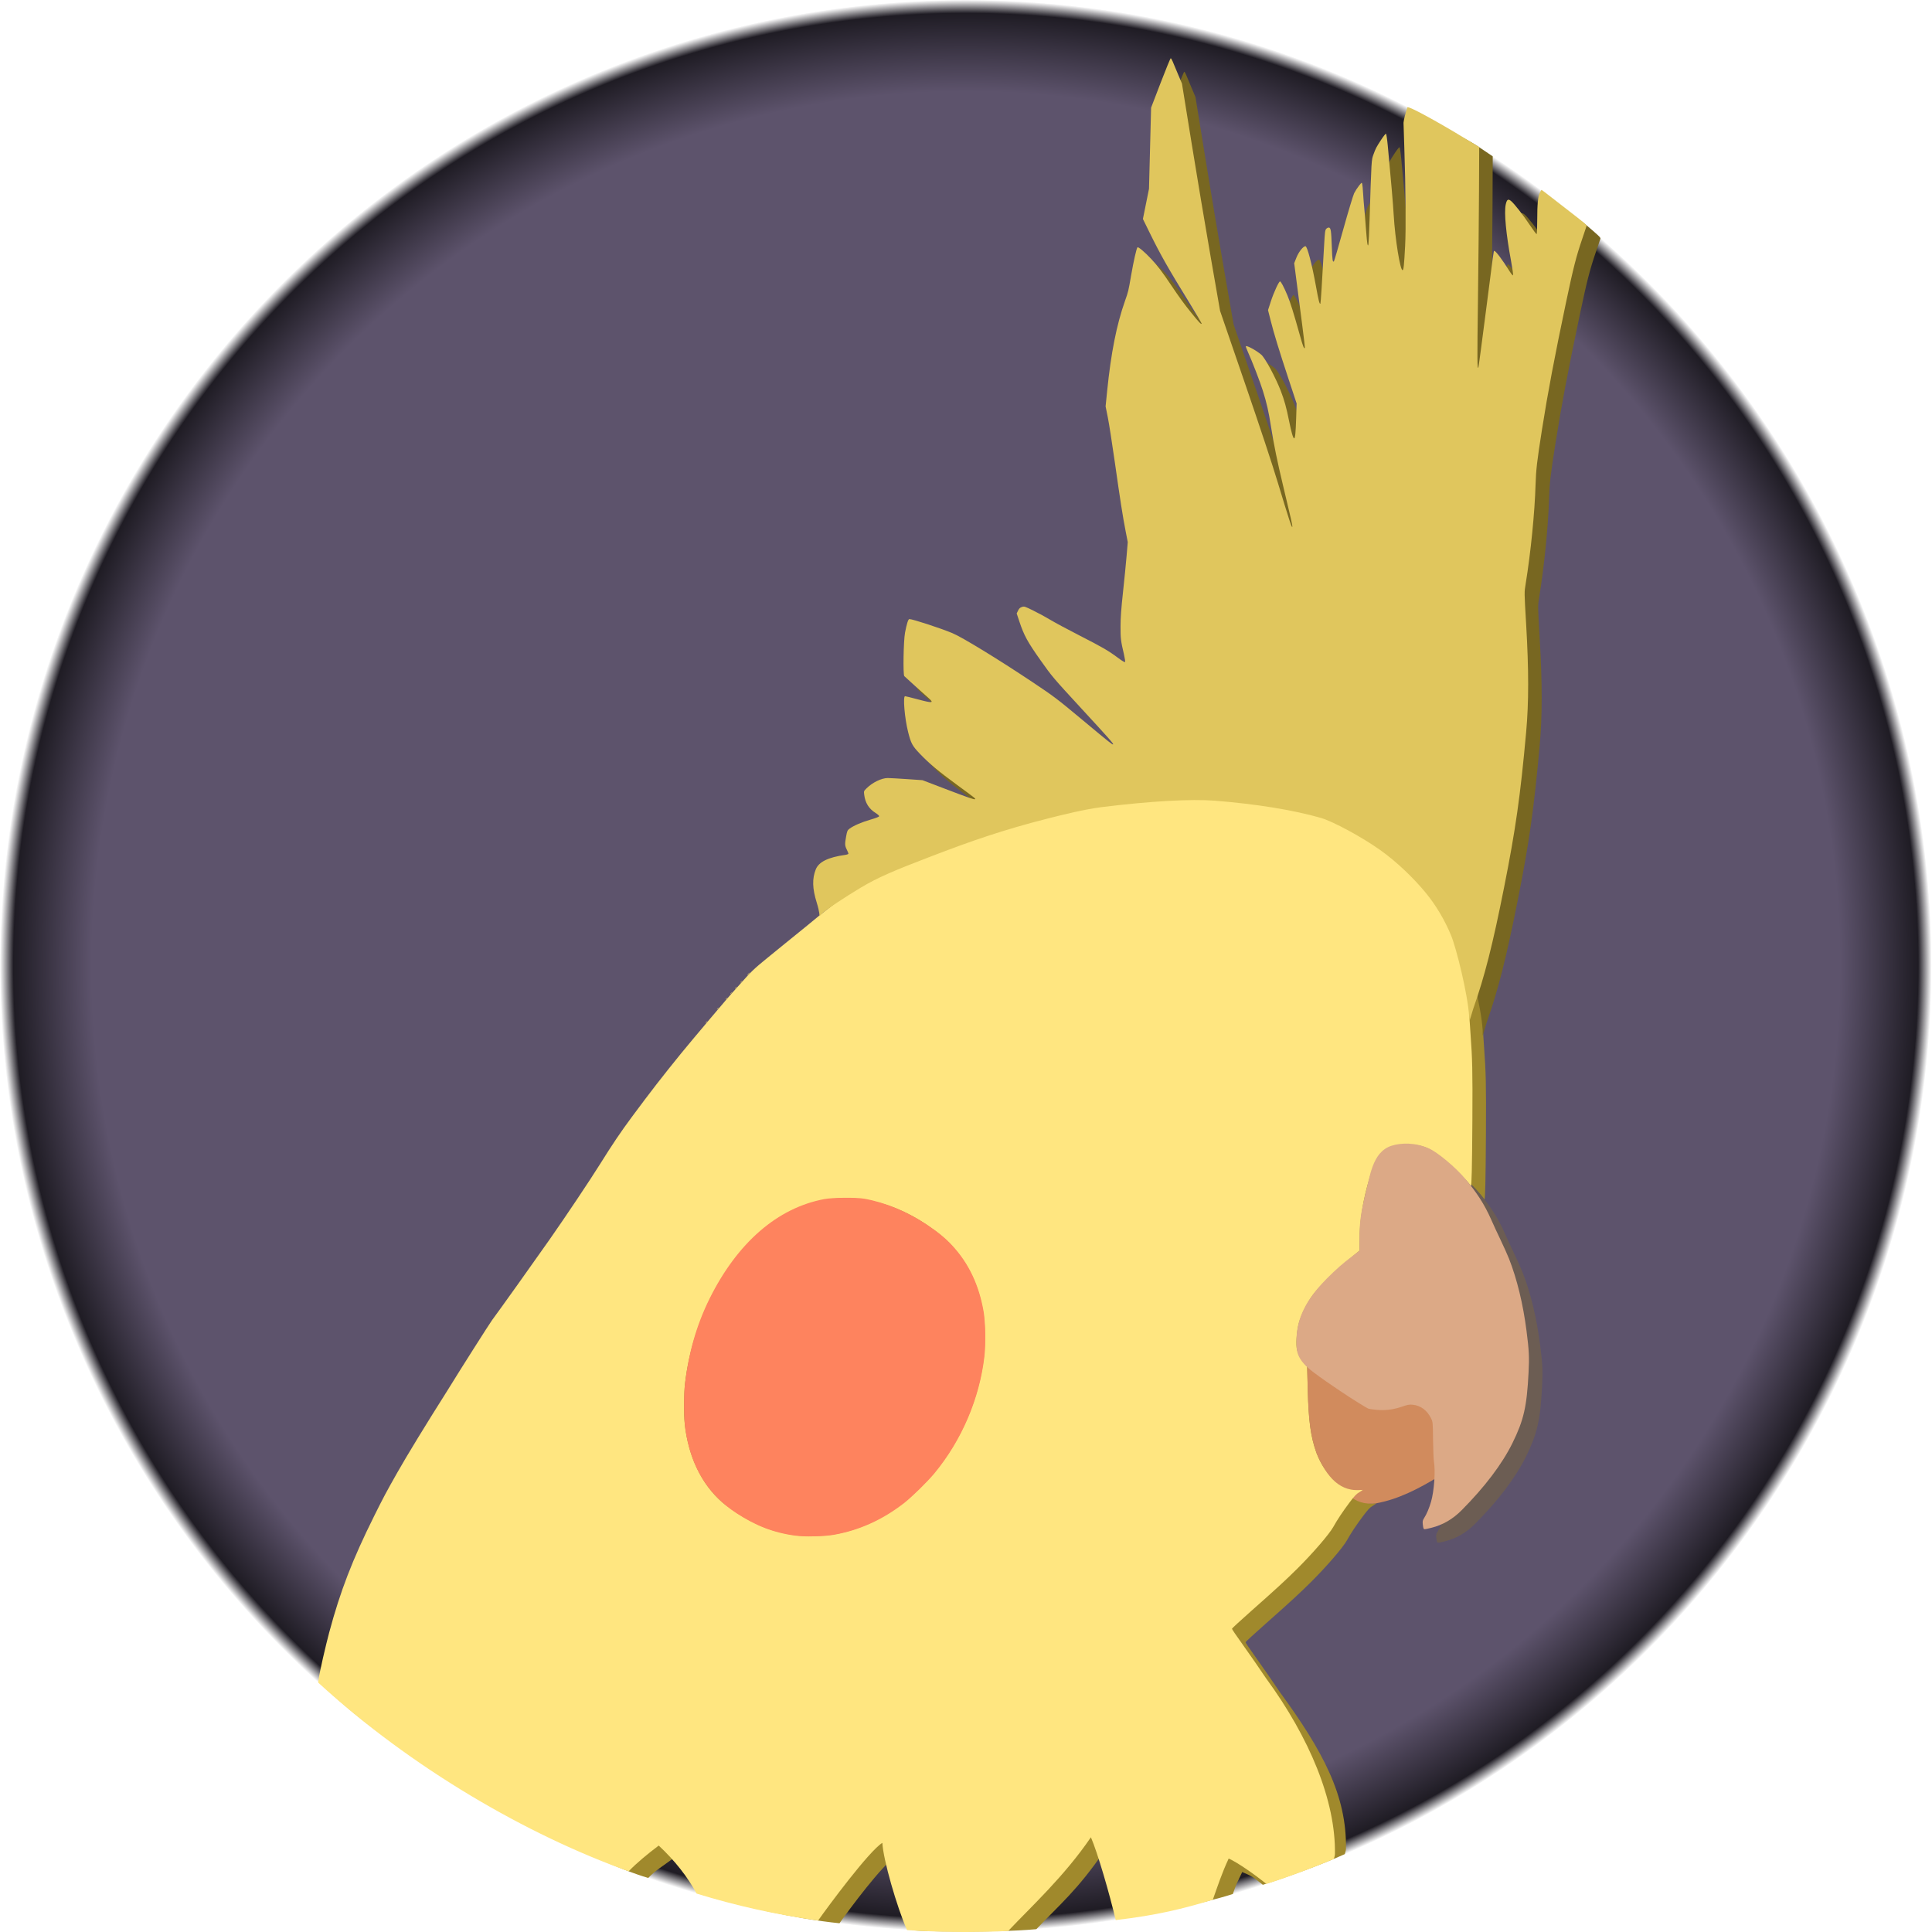
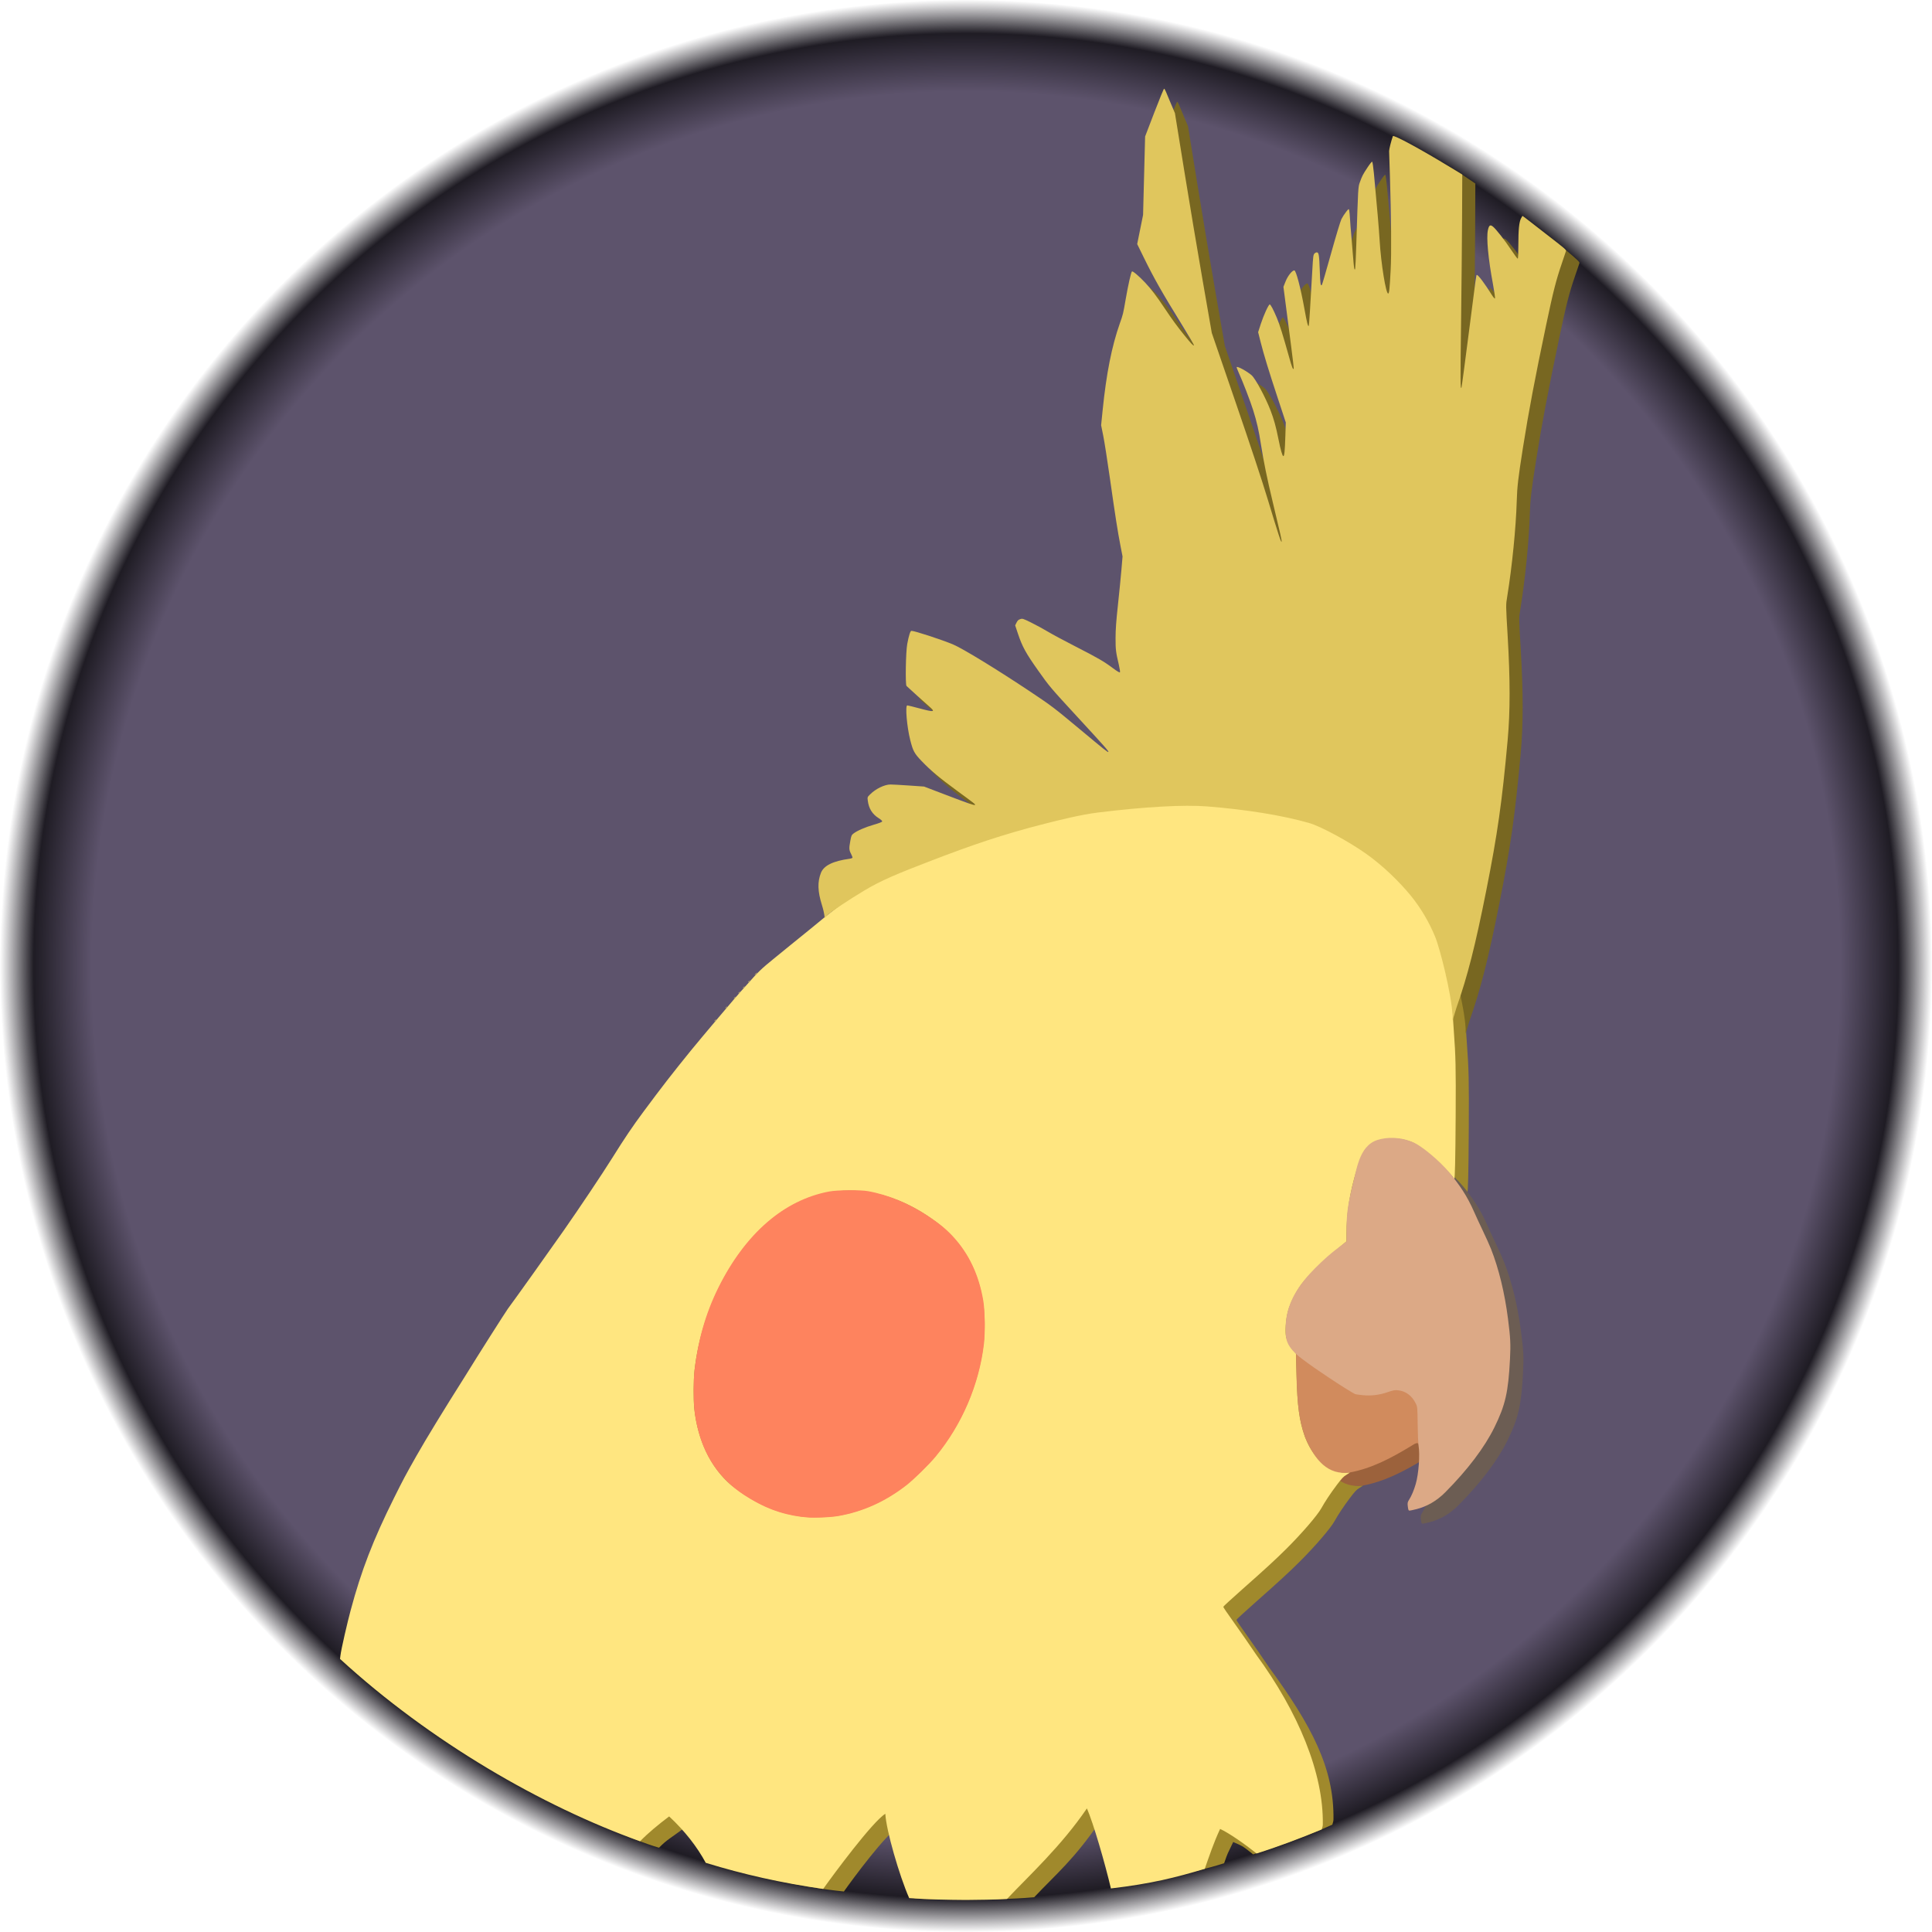
- <svg xmlns="http://www.w3.org/2000/svg" xmlns:xlink="http://www.w3.org/1999/xlink" width="142.875mm" height="142.903mm" viewBox="0 0 142.875 142.903" version="1.1" id="svg8">
+ <svg xmlns="http://www.w3.org/2000/svg" xmlns:xlink="http://www.w3.org/1999/xlink" width="147.833mm" height="147.833mm" viewBox="0 0 147.833 147.833" version="1.1" id="svg8">
  <defs id="defs2">
    <linearGradient id="linearGradient15806">
      <stop style="stop-color:#5d536c;stop-opacity:1" offset="0" id="stop15802" />
      <stop style="stop-color:#5d536c;stop-opacity:1" offset="0.905" id="stop16290" />
-       <stop style="stop-color:#1f1c24;stop-opacity:1" offset="0.986" id="stop17380" />
+       <stop style="stop-color:#1f1c24;stop-opacity:1" offset="0.965" id="stop17380" />
      <stop style="stop-color:#1f1c24;stop-opacity:0" offset="1" id="stop15804" />
    </linearGradient>
-     <radialGradient xlink:href="#linearGradient15806" id="radialGradient15800" cx="105.367" cy="143.237" fx="105.367" fy="143.237" r="71.438" gradientUnits="userSpaceOnUse" gradientTransform="matrix(-0.9999997,0,0,-1.000405,212.8663,288.6363)" />
+     <radialGradient xlink:href="#linearGradient15806" id="radialGradient15800" cx="105.367" cy="143.237" fx="105.367" fy="143.237" r="71.438" gradientUnits="userSpaceOnUse" gradientTransform="matrix(-1.0347,0,0,-1.03512,216.5225,293.6087)" />
  </defs>
-   <g id="layer1" transform="translate(-36.06194,-73.90414)">
-     <circle style="display:inline;fill:url(#radialGradient15800);fill-opacity:1;stroke-width:5;stroke-linecap:round;stroke-linejoin:round" id="path2366" cx="107.499" cy="145.342" r="71.438" />
+   <g id="layer1" transform="translate(-33.58302,-71.42522)">
+     <circle style="display:inline;fill:url(#radialGradient15800);fill-opacity:1;stroke-width:5;stroke-linecap:round;stroke-linejoin:round" id="path2366" cx="107.499" cy="145.342" r="73.916" />
    <g id="g10934" transform="translate(2176.782,681.5842)">
      <path id="path10924" style="display:inline;fill:#a0892c;stroke-width:5;stroke-linecap:round;stroke-linejoin:round" d="m -2051.521,-547.593 c -1.791,0.012 -4.22,0.195 -6.918,0.528 -1.274,0.157 -1.582,0.213 -2.69,0.495 -3.248,0.825 -6.829,1.958 -9.85,3.118 -2.693,1.033 -3.845,1.557 -5.146,2.338 -1.364,0.826 -2.704,1.907 -4.014,2.996 -0.721,0.578 -0.928,0.746 -1.573,1.275 -0.195,0.16 -0.752,0.614 -1.239,1.009 -1.017,0.827 -1.203,1.006 -2.153,2.084 -0.205,0.232 -0.385,0.433 -0.401,0.446 -0.112,0.098 -3.111,3.647 -3.822,4.523 -1.433,1.766 -2.24,2.807 -3.647,4.704 -0.831,1.121 -1.413,1.982 -2.376,3.522 -0.765,1.223 -2.497,3.811 -3.727,5.57 -1.052,1.504 -3.77,5.313 -4.256,5.964 -0.171,0.229 -2.424,3.778 -3.094,4.873 -0.063,0.103 -0.175,0.282 -0.248,0.398 -1.551,2.449 -2.927,4.702 -3.657,5.99 -0.832,1.469 -1.026,1.833 -1.718,3.225 -1.607,3.23 -2.499,5.541 -3.32,8.602 -0.235,0.876 -0.783,3.477 -0.783,3.477 l 0.03,0.123 c 6.918,6.344 19.422,12.433 23.351,13.558 0.614,-0.632 0.925,-0.755 1.775,-1.396 1.17,1.086 1.469,1.362 2.141,2.61 2.879,0.866 7.028,1.815 10.229,2.137 0.77,-1.09 3.182,-4.335 4.172,-4.948 0.056,1.222 0.469,3.741 1.23,5.47 1.436,0.104 2.876,0.082 4.326,0.092 1.053,-0.016 3.056,-0.014 4.835,-0.176 1.7,-1.799 3.067,-2.909 5.034,-5.799 0.491,1.122 0.732,3.069 1.191,5.018 1.183,-0.121 5.863,-1.032 8.307,-1.82 0.347,-0.979 0.175,-0.513 0.695,-1.626 0.671,0.304 0.632,0.224 1.525,0.944 1.672,-0.523 4.385,-1.505 6.059,-2.268 0.038,-0.109 0.085,-0.274 0.088,-0.384 0.066,-3.94 -1.69,-7.228 -4.913,-11.633 -0.463,-0.694 -1.006,-1.474 -2.298,-3.306 -0.118,-0.168 -0.214,-0.327 -0.214,-0.354 0,-0.027 0.652,-0.627 1.45,-1.333 1.802,-1.594 2.561,-2.292 3.391,-3.118 1.153,-1.147 2.354,-2.54 2.653,-3.077 0.294,-0.529 0.691,-1.126 1.178,-1.776 0.383,-0.51 0.528,-0.664 0.739,-0.785 0.144,-0.083 0.266,-0.171 0.266,-0.189 -0.465,0.028 -0.682,0.034 -1.11,-0.151 -1.101,-0.458 -1.889,-1.356 -2.356,-2.684 -0.394,-1.121 -0.54,-2.217 -0.605,-4.554 l -0.048,-1.705 -0.23,-0.279 c -0.261,-0.317 -0.422,-0.618 -0.516,-0.965 -0.098,-0.361 -0.037,-1.326 0.122,-1.944 0.164,-0.637 0.613,-1.547 1.053,-2.133 0.457,-0.61 1.553,-1.693 2.583,-2.552 l 0.856,-0.715 v -0.579 c 0,-1.58 0.254,-3.188 0.77,-4.87 0.249,-0.812 0.608,-1.523 0.698,-1.628 0.043,-0.05 0.212,-0.165 0.377,-0.256 0.926,-0.514 2.002,-0.719 3.109,-0.282 0.647,0.256 1.992,1.372 3.015,2.49 0.145,0.158 0.269,0.361 0.279,0.351 0.046,-0.046 0.085,-1.333 0.105,-4.856 0.021,-3.742 0,-4.527 -0.141,-6.462 -0.042,-0.553 -0.076,-1.149 -0.076,-1.326 0,-1.038 -0.76,-5.042 -1.125,-5.929 -0.461,-1.12 -1.135,-2.241 -1.916,-3.188 -0.831,-1.008 -2.181,-2.228 -3.487,-3.152 -1.325,-0.938 -3.529,-2.121 -4.435,-2.381 -2.065,-0.592 -4.978,-1.07 -7.962,-1.305 -0.442,-0.035 -0.968,-0.05 -1.565,-0.046 z m -25.748,29.533 v 0 c 2.244,-0.019 4.557,0.791 6.729,2.422 2.133,1.602 3.361,3.868 3.638,6.714 0.275,2.829 -0.544,6.202 -2.185,8.99 -2.22,3.774 -5.591,6.267 -9.172,6.784 -0.534,0.077 -1.724,0.136 -2.034,0.1 -0.096,-0.011 -0.383,-0.044 -0.64,-0.074 -0.604,-0.07 -1.517,-0.295 -2.127,-0.522 -1.102,-0.412 -2.389,-1.173 -3.239,-1.916 -1.534,-1.341 -2.511,-3.386 -2.773,-5.803 -0.075,-0.698 -0.064,-2.244 0.023,-2.991 0.546,-4.71 2.939,-9.266 6.151,-11.711 1.724,-1.313 3.649,-1.975 5.629,-1.992 z" />
-       <path style="display:inline;fill:#d18b5d;stroke-width:1" d="m -2042.334,-499.164 c -0.439,-1.266 -0.61,-2.395 -0.664,-4.886 l -0.034,-1.536 0.564,0.346 c 0.664,0.408 1.121,0.902 1.951,1.46 0.834,0.56 1.912,1.145 2.046,1.187 0.053,0.017 0.297,0.051 0.543,0.076 0.652,0.066 1.268,-0.006 1.903,-0.223 0.46,-0.157 0.565,-0.176 0.825,-0.149 0.583,0.061 1.146,0.528 1.436,1.12 0.131,0.267 0.073,0.277 0.086,1.544 0.01,0.701 0.023,1.375 0.036,1.498 0.013,0.123 0.014,0.175 0,0.116 -0.036,-0.183 -0.189,-0.166 -0.568,0.089 -1.578,0.962 -3.067,1.733 -4.707,2.034 -1.666,0.232 -2.668,-0.932 -3.415,-2.676 z" id="path10926" />
+       <path style="display:inline;fill:#9c623c;fill-opacity:1;stroke-width:1" d="m -2042.334,-499.164 c -0.439,-1.266 -0.61,-2.395 -0.664,-4.886 l -0.034,-1.536 0.564,0.346 c 0.664,0.408 1.121,0.902 1.951,1.46 0.834,0.56 1.912,1.145 2.046,1.187 0.053,0.017 0.297,0.051 0.543,0.076 0.652,0.066 1.268,-0.006 1.903,-0.223 0.46,-0.157 0.565,-0.176 0.825,-0.149 0.583,0.061 1.146,0.528 1.436,1.12 0.131,0.267 0.073,0.277 0.086,1.544 0.01,0.701 0.023,1.375 0.036,1.498 0.013,0.123 0.014,0.175 0,0.116 -0.036,-0.183 -0.189,-0.166 -0.568,0.089 -1.578,0.962 -3.067,1.733 -4.707,2.034 -1.666,0.232 -2.668,-0.932 -3.415,-2.676 z" id="path10926" />
      <path style="display:inline;fill:#786721;stroke-width:1" d="m -2031.051,-531.477 c -0.097,-1.649 -0.947,-5.063 -1.336,-6.009 -0.461,-1.12 -1.112,-2.23 -1.893,-3.177 -0.831,-1.008 -2.075,-2.24 -3.381,-3.164 -1.325,-0.938 -3.459,-2.097 -4.365,-2.357 -2.065,-0.592 -4.838,-1.034 -7.822,-1.27 -1.767,-0.139 -4.756,0.026 -8.354,0.47 -1.274,0.157 -2.95,0.576 -4.059,0.858 -3.248,0.825 -5.601,1.643 -8.622,2.802 -2.693,1.033 -3.891,1.533 -5.192,2.314 -1.13,0.678 -2.638,1.664 -2.899,1.957 l -0.124,0.139 -0.025,-0.235 c -0.01,-0.099 -0.084,-0.443 -0.185,-0.763 -0.327,-1.042 -0.348,-1.77 -0.072,-2.463 0.221,-0.554 0.918,-0.897 2.181,-1.072 0.131,-0.018 0.236,-0.059 0.235,-0.092 0,-0.032 -0.056,-0.169 -0.124,-0.303 -0.145,-0.287 -0.151,-0.404 -0.045,-0.982 0.072,-0.391 0.095,-0.444 0.248,-0.56 0.285,-0.217 0.908,-0.486 1.558,-0.673 0.394,-0.113 0.625,-0.204 0.633,-0.249 0.01,-0.04 -0.108,-0.146 -0.266,-0.245 -0.49,-0.305 -0.762,-0.74 -0.837,-1.34 -0.034,-0.273 -0.034,-0.274 0.181,-0.487 0.43,-0.427 1.104,-0.753 1.559,-0.753 0.151,0 0.79,0.036 1.42,0.079 l 1.147,0.079 1.592,0.608 c 1.815,0.693 2.253,0.845 2.302,0.797 0.044,-0.044 0,-0.077 -1.374,-1.085 -1.341,-0.983 -2.017,-1.549 -2.703,-2.265 -0.564,-0.588 -0.665,-0.774 -0.877,-1.616 -0.257,-1.015 -0.395,-2.65 -0.225,-2.65 0.038,0 0.446,0.1 0.905,0.223 1.176,0.314 1.277,0.295 0.77,-0.144 -0.292,-0.253 -1.607,-1.439 -1.733,-1.564 -0.102,-0.101 -0.059,-2.618 0.055,-3.218 0.126,-0.662 0.235,-1.002 0.32,-1.002 0.238,0 2.273,0.664 3.166,1.033 0.735,0.304 3.38,1.92 5.948,3.634 1.603,1.07 1.787,1.21 3.696,2.8 2.04,1.7 2.218,1.841 2.259,1.8 0.045,-0.045 -0.269,-0.4 -2.369,-2.679 -2.074,-2.251 -2.138,-2.327 -2.996,-3.539 -0.96,-1.357 -1.221,-1.833 -1.56,-2.848 l -0.206,-0.617 0.102,-0.209 c 0.077,-0.159 0.145,-0.224 0.284,-0.269 0.175,-0.058 0.207,-0.048 0.843,0.265 0.364,0.179 0.936,0.49 1.272,0.692 0.336,0.202 1.303,0.721 2.149,1.153 1.688,0.863 2.148,1.13 2.85,1.656 0.281,0.211 0.487,0.334 0.514,0.307 0.027,-0.027 -0.01,-0.261 -0.082,-0.583 -0.229,-0.973 -0.252,-1.161 -0.25,-2.051 0,-0.647 0.048,-1.291 0.182,-2.53 0.099,-0.914 0.218,-2.122 0.266,-2.684 l 0.086,-1.022 -0.158,-0.813 c -0.218,-1.126 -0.394,-2.249 -0.803,-5.129 -0.194,-1.364 -0.425,-2.845 -0.515,-3.29 l -0.163,-0.809 0.116,-1.15 c 0.283,-2.799 0.695,-4.879 1.312,-6.632 0.255,-0.722 0.255,-0.722 0.462,-1.92 0.181,-1.045 0.396,-1.991 0.468,-2.063 0.057,-0.057 0.536,0.349 1.019,0.862 0.441,0.469 0.859,1.017 1.468,1.931 0.584,0.874 0.984,1.422 1.54,2.108 0.517,0.638 0.674,0.802 0.722,0.755 0.017,-0.017 -0.394,-0.718 -0.911,-1.558 -1.578,-2.562 -2.139,-3.552 -2.936,-5.176 l -0.5,-1.019 0.225,-1.115 0.225,-1.115 0.078,-3.001 0.078,-3.001 0.701,-1.828 c 0.386,-1.005 0.723,-1.828 0.75,-1.828 0.027,0 0.092,0.108 0.145,0.24 0.053,0.132 0.229,0.553 0.391,0.935 l 0.295,0.695 0.71,4.39 c 0.39,2.415 1.025,6.199 1.41,8.409 l 0.7,4.018 1.806,5.259 c 1.175,3.422 2.041,6.038 2.48,7.491 0.807,2.671 1.034,3.361 1.056,3.218 0.017,-0.108 -0.068,-0.486 -0.677,-3.019 -0.423,-1.759 -0.701,-3.115 -0.899,-4.389 -0.171,-1.104 -0.315,-1.738 -0.602,-2.655 -0.207,-0.664 -0.793,-2.184 -1.108,-2.874 -0.098,-0.215 -0.166,-0.402 -0.151,-0.417 0.073,-0.073 0.78,0.313 1.143,0.625 0.283,0.243 1.054,1.674 1.44,2.673 0.262,0.677 0.422,1.256 0.615,2.226 0.164,0.825 0.299,1.29 0.374,1.29 0.076,0 0.116,-0.399 0.152,-1.538 l 0.033,-1.042 -0.598,-1.811 c -0.718,-2.175 -1.075,-3.344 -1.329,-4.345 l -0.189,-0.749 0.207,-0.64 c 0.213,-0.657 0.593,-1.484 0.681,-1.483 0.068,5e-4 0.278,0.395 0.543,1.024 0.215,0.51 0.461,1.298 0.942,3.017 0.214,0.765 0.287,0.95 0.35,0.887 0.014,-0.014 -0.073,-0.783 -0.194,-1.708 -0.121,-0.925 -0.304,-2.331 -0.406,-3.125 l -0.187,-1.442 0.166,-0.418 c 0.166,-0.419 0.501,-0.84 0.667,-0.84 0.133,0 0.481,1.325 0.775,2.952 0.195,1.08 0.266,1.359 0.33,1.296 0.025,-0.025 0.123,-1.564 0.276,-4.329 0.053,-0.967 0.072,-1.111 0.157,-1.205 0.053,-0.059 0.142,-0.1 0.198,-0.092 0.14,0.02 0.169,0.211 0.214,1.437 0.036,0.985 0.062,1.156 0.158,1.055 0.024,-0.025 0.34,-1.107 0.701,-2.403 0.361,-1.296 0.719,-2.48 0.794,-2.632 0.075,-0.151 0.233,-0.396 0.349,-0.544 0.204,-0.258 0.213,-0.264 0.245,-0.146 0.018,0.067 0.048,0.39 0.068,0.717 0.019,0.327 0.055,0.785 0.079,1.016 0.024,0.232 0.081,0.921 0.125,1.531 0.044,0.61 0.099,1.157 0.121,1.215 0.04,0.104 0.041,0.103 0.069,-0.018 0.016,-0.068 0.052,-0.861 0.081,-1.761 0.143,-4.516 0.14,-4.455 0.281,-4.849 0.169,-0.471 0.221,-0.571 0.58,-1.117 0.166,-0.253 0.325,-0.452 0.354,-0.442 0.029,0.01 0.088,0.396 0.133,0.881 0.25,2.649 0.39,4.292 0.439,5.13 0.104,1.78 0.485,4.137 0.66,4.08 0.074,-0.024 0.108,-0.352 0.185,-1.798 0.067,-1.237 0.043,-4.218 -0.059,-7.243 -0.031,-0.928 -0.058,-1.765 -0.06,-1.86 0,-0.138 0.16,-0.772 0.288,-1.126 0.047,-0.131 2.82,0.926 4.302,1.927 l 1.008,0.681 -0.015,3.644 c -0.01,1.832 -0.043,5.44 -0.077,8.017 -0.06,4.456 -0.055,5.168 0.033,4.944 0.02,-0.051 0.27,-1.919 0.555,-4.149 0.575,-4.499 0.57,-4.464 0.617,-4.464 0.112,0 0.587,0.633 1.167,1.557 0.101,0.16 0.202,0.272 0.224,0.248 0.022,-0.024 -0.047,-0.512 -0.153,-1.085 -0.367,-1.971 -0.516,-3.55 -0.391,-4.141 0.082,-0.385 0.179,-0.45 0.397,-0.267 0.248,0.208 0.886,1.024 1.381,1.766 0.251,0.375 0.478,0.682 0.505,0.682 0.03,0 0.049,-0.4 0.049,-1.063 0,-1.169 0.057,-1.735 0.203,-2.023 0.053,-0.104 0.106,-0.189 0.117,-0.189 0.012,0 0.34,0.25 0.731,0.555 0.39,0.305 1.099,0.647 1.442,0.937 1.037,0.876 1.206,1.037 1.183,1.117 -0.011,0.041 -0.183,0.535 -0.346,1.013 -0.448,1.311 -0.658,2.137 -1.196,4.688 -0.857,4.071 -1.347,6.661 -1.783,9.426 -0.369,2.347 -0.442,2.97 -0.475,4.093 -0.061,2.048 -0.355,4.997 -0.728,7.293 -0.109,0.67 -0.11,0.592 0.032,3.001 0.199,3.397 0.199,5.791 5e-4,7.991 -0.426,4.713 -0.779,7.195 -1.632,11.484 -0.849,4.27 -1.438,6.585 -2.284,8.984 l -0.296,0.976 z m -56.483,0.436 c 0,-0.01 0.039,-0.049 0.087,-0.087 0.079,-0.062 0.08,-0.06 0.019,0.019 -0.065,0.083 -0.105,0.109 -0.105,0.068 z m 0.843,-0.992 c 0,-0.01 0.039,-0.049 0.087,-0.087 0.079,-0.062 0.08,-0.06 0.019,0.019 -0.065,0.083 -0.106,0.109 -0.106,0.068 z m 0.645,-0.744 c 0,-0.01 0.039,-0.049 0.087,-0.087 0.079,-0.062 0.08,-0.06 0.019,0.019 -0.065,0.083 -0.105,0.109 -0.105,0.068 z m 0.347,-0.397 c 0,-0.01 0.039,-0.049 0.087,-0.087 0.079,-0.062 0.08,-0.06 0.019,0.019 -0.065,0.083 -0.106,0.109 -0.106,0.068 z m 0.347,-0.397 c 0,-0.01 0.039,-0.049 0.087,-0.087 0.079,-0.062 0.081,-0.06 0.019,0.019 -0.065,0.083 -0.105,0.109 -0.105,0.068 z m 0.397,-0.446 c 0,-0.01 0.039,-0.049 0.087,-0.087 0.079,-0.062 0.08,-0.06 0.019,0.019 -0.065,0.083 -0.105,0.109 -0.105,0.068 z m 0.571,-0.626 c 0.049,-0.055 0.101,-0.099 0.115,-0.099 0.014,0 -0.016,0.045 -0.065,0.099 -0.049,0.055 -0.101,0.099 -0.115,0.099 -0.014,0 0.016,-0.045 0.065,-0.099 z" id="path10928" />
      <path style="display:inline;fill:#6c5d53;stroke-width:1" d="m -2034.423,-493.618 c -0.017,-0.028 -0.044,-0.169 -0.059,-0.314 -0.023,-0.226 -0.01,-0.292 0.104,-0.47 0.191,-0.302 0.367,-0.72 0.507,-1.199 0.227,-0.78 0.335,-2.258 0.216,-2.952 -0.028,-0.164 -0.058,-0.894 -0.067,-1.623 -0.016,-1.317 -0.017,-1.327 -0.148,-1.594 -0.289,-0.591 -0.763,-0.945 -1.346,-1.006 -0.26,-0.027 -0.365,-0.008 -0.825,0.149 -0.635,0.217 -1.251,0.289 -1.903,0.223 -0.245,-0.025 -0.49,-0.059 -0.543,-0.076 -0.134,-0.042 -1.253,-0.74 -2.087,-1.3 -0.826,-0.555 -1.36,-0.924 -1.972,-1.383 -1.263,-0.948 -1.284,-1.541 -1.284,-2.335 0.01,-1.514 0.592,-2.798 1.84,-4.18 0.469,-0.52 1.274,-1.285 1.779,-1.684 0.505,-0.399 1.046,-0.811 1.046,-0.811 v -1.162 c 0.029,-1.193 0.144,-1.73 0.389,-2.853 0.396,-1.445 0.529,-3.266 1.974,-3.743 0.711,-0.226 1.768,-0.26 2.804,0.21 0.575,0.261 1.909,1.33 2.71,2.295 0.765,0.942 1.328,1.723 1.902,3.034 0.113,0.262 0.403,0.89 0.645,1.395 0.242,0.505 0.528,1.141 0.635,1.414 0.595,1.513 1.041,3.349 1.296,5.333 0.188,1.464 0.211,1.939 0.152,3.097 -0.129,2.528 -0.355,3.516 -1.195,5.22 -0.757,1.537 -2.045,3.238 -3.756,4.961 -0.659,0.663 -1.409,1.097 -2.252,1.301 -0.494,0.12 -0.52,0.122 -0.562,0.053 z m 8.729,-99.022 c -0.018,-0.029 -0.022,-0.064 -0.01,-0.076 0.013,-0.013 0.037,0.011 0.053,0.053 0.034,0.087 0,0.103 -0.044,0.024 z m -9.945,-6.148 c 0,-0.027 0.024,-0.05 0.053,-0.05 0.029,0 0.039,0.022 0.022,0.05 -0.017,0.027 -0.04,0.05 -0.052,0.05 -0.012,0 -0.022,-0.022 -0.022,-0.05 z" id="path10930" />
      <path style="display:inline;fill:#fe835e;stroke-width:1" d="m -2080.882,-493.093 c -1.621,-0.211 -2.962,-0.747 -4.384,-1.679 -2.138,-1.401 -3.344,-3.406 -3.76,-6.171 -0.122,-0.816 -0.125,-2.561 -0.029,-3.385 0.265,-2.245 0.842,-4.326 1.822,-6.299 2.059,-4.145 5.027,-6.716 8.492,-7.362 0.618,-0.115 2.366,-0.131 2.952,-0.026 1.582,0.283 3.198,0.97 4.586,1.894 0.88,0.586 1.39,1.003 1.909,1.56 1.231,1.321 1.997,2.952 2.333,4.921 0.124,0.728 0.152,2.447 0.054,3.291 -0.362,3.109 -1.673,6.197 -3.697,8.646 -0.492,0.595 -1.69,1.77 -2.246,2.202 -1.625,1.261 -3.343,2.017 -5.197,2.345 -0.726,0.129 -2.141,0.153 -2.835,0.062 z" id="path10932" />
    </g>
    <g id="g1224" transform="translate(2175.782,680.5839)">
      <path id="path2366-7" style="display:inline;fill:#ffe680;stroke-width:5;stroke-linecap:round;stroke-linejoin:round" d="m -2051.521,-547.593 c -1.791,0.012 -4.22,0.195 -6.918,0.528 -1.274,0.157 -1.582,0.213 -2.69,0.495 -3.248,0.825 -6.829,1.958 -9.85,3.118 -2.693,1.033 -3.845,1.557 -5.146,2.338 -1.364,0.826 -2.704,1.907 -4.014,2.996 -0.721,0.578 -0.928,0.746 -1.573,1.275 -0.195,0.16 -0.752,0.614 -1.239,1.009 -1.017,0.827 -1.203,1.006 -2.153,2.084 -0.205,0.232 -0.385,0.433 -0.401,0.446 -0.112,0.098 -3.111,3.647 -3.822,4.523 -1.433,1.766 -2.24,2.807 -3.647,4.704 -0.831,1.121 -1.413,1.982 -2.376,3.522 -0.765,1.223 -2.497,3.811 -3.727,5.57 -1.052,1.504 -3.77,5.313 -4.256,5.964 -0.171,0.229 -2.424,3.778 -3.094,4.873 -0.063,0.103 -0.175,0.282 -0.248,0.398 -1.551,2.449 -2.927,4.702 -3.657,5.99 -0.832,1.469 -1.026,1.833 -1.718,3.225 -1.607,3.23 -2.499,5.541 -3.32,8.602 -0.235,0.876 -0.717,2.928 -0.783,3.477 l -0.028,0.235 c 6.918,6.344 15.474,11.276 22.958,13.955 0.614,-0.632 1.376,-1.263 2.226,-1.904 1.17,1.086 2.13,2.304 2.802,3.552 2.926,0.896 5.743,1.529 8.985,1.997 0.77,-1.09 3.765,-5.138 4.755,-5.751 0.056,1.222 1.064,4.725 1.825,6.454 1.436,0.104 2.892,0.132 4.343,0.142 1.053,-0.016 2.088,-0.014 3.14,-0.077 1.7,-1.799 4.15,-4.042 6.117,-6.931 0.491,1.122 1.377,4.177 1.836,6.126 3.085,-0.361 4.965,-0.838 7.181,-1.502 0.347,-0.979 0.656,-1.939 1.175,-3.052 0.671,0.304 1.895,1.159 2.787,1.879 1.672,-0.523 3.337,-1.159 4.987,-1.84 0.038,-0.109 0.081,-0.257 0.084,-0.367 0.066,-3.94 -1.877,-8.608 -5.101,-13.013 -0.463,-0.694 -1.006,-1.474 -2.298,-3.306 -0.118,-0.168 -0.214,-0.327 -0.214,-0.354 0,-0.027 0.652,-0.627 1.45,-1.333 1.802,-1.594 2.561,-2.292 3.391,-3.118 1.153,-1.147 2.354,-2.54 2.653,-3.077 0.294,-0.529 0.691,-1.126 1.178,-1.776 0.383,-0.51 0.528,-0.664 0.739,-0.785 0.144,-0.083 0.266,-0.171 0.266,-0.189 -0.465,0.028 -0.682,0.034 -1.11,-0.151 -1.101,-0.458 -1.889,-1.356 -2.356,-2.684 -0.394,-1.121 -0.54,-2.217 -0.605,-4.554 l -0.048,-1.705 -0.23,-0.279 c -0.261,-0.317 -0.422,-0.618 -0.516,-0.965 -0.098,-0.361 -0.037,-1.326 0.122,-1.944 0.164,-0.637 0.613,-1.547 1.053,-2.133 0.457,-0.61 1.553,-1.693 2.583,-2.552 l 0.856,-0.715 v -0.579 c 0,-1.58 0.254,-3.188 0.77,-4.87 0.249,-0.812 0.608,-1.523 0.698,-1.628 0.043,-0.05 0.212,-0.165 0.377,-0.256 0.926,-0.514 2.002,-0.719 3.109,-0.282 0.647,0.256 1.992,1.372 3.015,2.49 0.145,0.158 0.269,0.361 0.279,0.351 0.046,-0.046 0.085,-1.333 0.105,-4.856 0.021,-3.742 0,-4.527 -0.141,-6.462 -0.042,-0.553 -0.076,-1.149 -0.076,-1.326 0,-1.038 -0.76,-5.042 -1.125,-5.929 -0.461,-1.12 -1.135,-2.241 -1.916,-3.188 -0.831,-1.008 -2.181,-2.228 -3.487,-3.152 -1.325,-0.938 -3.529,-2.121 -4.435,-2.381 -2.065,-0.592 -4.978,-1.07 -7.962,-1.305 -0.442,-0.035 -0.968,-0.05 -1.565,-0.046 z m -25.748,29.533 v 0 c 2.244,-0.019 4.557,0.791 6.729,2.422 2.133,1.602 3.361,3.868 3.638,6.714 0.275,2.829 -0.544,6.202 -2.185,8.99 -2.22,3.774 -5.591,6.267 -9.172,6.784 -0.534,0.077 -1.724,0.136 -2.034,0.1 -0.096,-0.011 -0.383,-0.044 -0.64,-0.074 -0.604,-0.07 -1.517,-0.295 -2.127,-0.522 -1.102,-0.412 -2.389,-1.173 -3.239,-1.916 -1.534,-1.341 -2.511,-3.386 -2.773,-5.803 -0.075,-0.698 -0.064,-2.244 0.023,-2.991 0.546,-4.71 2.939,-9.266 6.151,-11.711 1.724,-1.313 3.649,-1.975 5.629,-1.992 z" />
      <path style="display:inline;fill:#d18b5d;stroke-width:1" d="m -2042.334,-499.164 c -0.439,-1.266 -0.61,-2.395 -0.664,-4.886 l -0.034,-1.536 0.564,0.346 c 0.664,0.408 1.121,0.902 1.951,1.46 0.834,0.56 1.912,1.145 2.046,1.187 0.053,0.017 0.297,0.051 0.543,0.076 0.652,0.066 1.268,-0.006 1.903,-0.223 0.46,-0.157 0.565,-0.176 0.825,-0.149 0.583,0.061 1.146,0.528 1.436,1.12 0.131,0.267 0.073,0.277 0.086,1.544 0.01,0.701 0.023,1.375 0.036,1.498 0.013,0.123 0.014,0.175 0,0.116 -0.036,-0.183 -0.189,-0.166 -0.568,0.089 -1.578,0.962 -3.067,1.733 -4.707,2.034 -1.666,0.232 -2.668,-0.932 -3.415,-2.676 z" id="path1244" />
      <path style="display:inline;fill:#e0c65d;stroke-width:1" d="m -2031.051,-531.477 c -0.097,-1.649 -0.947,-5.063 -1.336,-6.009 -0.461,-1.12 -1.112,-2.23 -1.893,-3.177 -0.831,-1.008 -2.075,-2.24 -3.381,-3.164 -1.325,-0.938 -3.459,-2.097 -4.365,-2.357 -2.065,-0.592 -4.838,-1.034 -7.822,-1.27 -1.767,-0.139 -4.756,0.026 -8.354,0.47 -1.274,0.157 -2.95,0.576 -4.059,0.858 -3.248,0.825 -5.601,1.643 -8.622,2.802 -2.693,1.033 -3.891,1.533 -5.192,2.314 -1.13,0.678 -2.638,1.664 -2.899,1.957 l -0.124,0.139 -0.025,-0.235 c -0.01,-0.099 -0.084,-0.443 -0.185,-0.763 -0.327,-1.042 -0.348,-1.77 -0.072,-2.463 0.221,-0.554 0.918,-0.897 2.181,-1.072 0.131,-0.018 0.236,-0.059 0.235,-0.092 0,-0.032 -0.056,-0.169 -0.124,-0.303 -0.145,-0.287 -0.151,-0.404 -0.045,-0.982 0.072,-0.391 0.095,-0.444 0.248,-0.56 0.285,-0.217 0.908,-0.486 1.558,-0.673 0.394,-0.113 0.625,-0.204 0.633,-0.249 0.01,-0.04 -0.108,-0.146 -0.266,-0.245 -0.49,-0.305 -0.762,-0.74 -0.837,-1.34 -0.034,-0.273 -0.034,-0.274 0.181,-0.487 0.43,-0.427 1.104,-0.753 1.559,-0.753 0.151,0 0.79,0.036 1.42,0.079 l 1.147,0.079 1.592,0.608 c 1.815,0.693 2.253,0.845 2.302,0.797 0.044,-0.044 0,-0.077 -1.374,-1.085 -1.341,-0.983 -2.017,-1.549 -2.703,-2.265 -0.564,-0.588 -0.665,-0.774 -0.877,-1.616 -0.257,-1.015 -0.395,-2.65 -0.225,-2.65 0.038,0 0.446,0.1 0.905,0.223 1.176,0.314 1.277,0.295 0.77,-0.144 -0.292,-0.253 -1.607,-1.439 -1.733,-1.564 -0.102,-0.101 -0.059,-2.618 0.055,-3.218 0.126,-0.662 0.235,-1.002 0.32,-1.002 0.238,0 2.273,0.664 3.166,1.033 0.735,0.304 3.38,1.92 5.948,3.634 1.603,1.07 1.787,1.21 3.696,2.8 2.04,1.7 2.218,1.841 2.259,1.8 0.045,-0.045 -0.269,-0.4 -2.369,-2.679 -2.074,-2.251 -2.138,-2.327 -2.996,-3.539 -0.96,-1.357 -1.221,-1.833 -1.56,-2.848 l -0.206,-0.617 0.102,-0.209 c 0.077,-0.159 0.145,-0.224 0.284,-0.269 0.175,-0.058 0.207,-0.048 0.843,0.265 0.364,0.179 0.936,0.49 1.272,0.692 0.336,0.202 1.303,0.721 2.149,1.153 1.688,0.863 2.148,1.13 2.85,1.656 0.281,0.211 0.487,0.334 0.514,0.307 0.027,-0.027 -0.01,-0.261 -0.082,-0.583 -0.229,-0.973 -0.252,-1.161 -0.25,-2.051 0,-0.647 0.048,-1.291 0.182,-2.53 0.099,-0.914 0.218,-2.122 0.266,-2.684 l 0.086,-1.022 -0.158,-0.813 c -0.218,-1.126 -0.394,-2.249 -0.803,-5.129 -0.194,-1.364 -0.425,-2.845 -0.515,-3.29 l -0.163,-0.809 0.116,-1.15 c 0.283,-2.799 0.695,-4.879 1.312,-6.632 0.255,-0.722 0.255,-0.722 0.462,-1.92 0.181,-1.045 0.396,-1.991 0.468,-2.063 0.057,-0.057 0.536,0.349 1.019,0.862 0.441,0.469 0.859,1.017 1.468,1.931 0.584,0.874 0.984,1.422 1.54,2.108 0.517,0.638 0.674,0.802 0.722,0.755 0.017,-0.017 -0.394,-0.718 -0.911,-1.558 -1.578,-2.562 -2.139,-3.552 -2.936,-5.176 l -0.5,-1.019 0.225,-1.115 0.225,-1.115 0.078,-3.001 0.078,-3.001 0.701,-1.828 c 0.386,-1.005 0.723,-1.828 0.75,-1.828 0.027,0 0.092,0.108 0.145,0.24 0.053,0.132 0.229,0.553 0.391,0.935 l 0.295,0.695 0.71,4.39 c 0.39,2.415 1.025,6.199 1.41,8.409 l 0.7,4.018 1.806,5.259 c 1.175,3.422 2.041,6.038 2.48,7.491 0.807,2.671 1.034,3.361 1.056,3.218 0.017,-0.108 -0.068,-0.486 -0.677,-3.019 -0.423,-1.759 -0.701,-3.115 -0.899,-4.389 -0.171,-1.104 -0.315,-1.738 -0.602,-2.655 -0.207,-0.664 -0.793,-2.184 -1.108,-2.874 -0.098,-0.215 -0.166,-0.402 -0.151,-0.417 0.073,-0.073 0.78,0.313 1.143,0.625 0.283,0.243 1.054,1.674 1.44,2.673 0.262,0.677 0.422,1.256 0.615,2.226 0.164,0.825 0.299,1.29 0.374,1.29 0.076,0 0.116,-0.399 0.152,-1.538 l 0.033,-1.042 -0.598,-1.811 c -0.718,-2.175 -1.075,-3.344 -1.329,-4.345 l -0.189,-0.749 0.207,-0.64 c 0.213,-0.657 0.593,-1.484 0.681,-1.483 0.068,5e-4 0.278,0.395 0.543,1.024 0.215,0.51 0.461,1.298 0.942,3.017 0.214,0.765 0.287,0.95 0.35,0.887 0.014,-0.014 -0.073,-0.783 -0.194,-1.708 -0.121,-0.925 -0.304,-2.331 -0.406,-3.125 l -0.187,-1.442 0.166,-0.418 c 0.166,-0.419 0.501,-0.84 0.667,-0.84 0.133,0 0.481,1.325 0.775,2.952 0.195,1.08 0.266,1.359 0.33,1.296 0.025,-0.025 0.123,-1.564 0.276,-4.329 0.053,-0.967 0.072,-1.111 0.157,-1.205 0.053,-0.059 0.142,-0.1 0.198,-0.092 0.14,0.02 0.169,0.211 0.214,1.437 0.036,0.985 0.062,1.156 0.158,1.055 0.024,-0.025 0.34,-1.107 0.701,-2.403 0.361,-1.296 0.719,-2.48 0.794,-2.632 0.075,-0.151 0.233,-0.396 0.349,-0.544 0.204,-0.258 0.213,-0.264 0.245,-0.146 0.018,0.067 0.048,0.39 0.068,0.717 0.019,0.327 0.055,0.785 0.079,1.016 0.024,0.232 0.081,0.921 0.125,1.531 0.044,0.61 0.099,1.157 0.121,1.215 0.04,0.104 0.041,0.103 0.069,-0.018 0.016,-0.068 0.052,-0.861 0.081,-1.761 0.143,-4.516 0.14,-4.455 0.281,-4.849 0.169,-0.471 0.221,-0.571 0.58,-1.117 0.166,-0.253 0.325,-0.452 0.354,-0.442 0.029,0.01 0.088,0.396 0.133,0.881 0.25,2.649 0.39,4.292 0.439,5.13 0.104,1.78 0.485,4.137 0.66,4.08 0.074,-0.024 0.108,-0.352 0.185,-1.798 0.067,-1.237 0.043,-4.218 -0.059,-7.243 -0.031,-0.928 -0.058,-1.765 -0.06,-1.86 0,-0.138 0.16,-0.79 0.288,-1.143 0.047,-0.131 2.158,1.018 4.293,2.319 l 1.017,0.62 -0.015,3.331 c -0.01,1.832 -0.043,5.44 -0.077,8.017 -0.06,4.456 -0.055,5.168 0.033,4.944 0.02,-0.051 0.27,-1.919 0.555,-4.149 0.575,-4.499 0.57,-4.464 0.617,-4.464 0.112,0 0.587,0.633 1.167,1.557 0.101,0.16 0.202,0.272 0.224,0.248 0.022,-0.024 -0.047,-0.512 -0.153,-1.085 -0.367,-1.971 -0.516,-3.55 -0.391,-4.141 0.082,-0.385 0.179,-0.45 0.397,-0.267 0.248,0.208 0.886,1.024 1.381,1.766 0.251,0.375 0.478,0.682 0.505,0.682 0.03,0 0.049,-0.4 0.049,-1.063 0,-1.169 0.057,-1.735 0.203,-2.023 0.053,-0.104 0.106,-0.189 0.117,-0.189 0.012,0 0.34,0.25 0.731,0.555 0.39,0.305 1.001,0.78 1.357,1.054 1.072,0.827 1.261,0.99 1.239,1.07 -0.011,0.041 -0.154,0.465 -0.317,0.943 -0.448,1.311 -0.658,2.137 -1.196,4.688 -0.857,4.071 -1.347,6.661 -1.783,9.426 -0.369,2.347 -0.442,2.97 -0.475,4.093 -0.061,2.048 -0.355,4.997 -0.728,7.293 -0.109,0.67 -0.11,0.592 0.032,3.001 0.199,3.397 0.199,5.791 5e-4,7.991 -0.426,4.713 -0.779,7.195 -1.632,11.484 -0.849,4.27 -1.438,6.585 -2.284,8.984 l -0.296,0.976 z m -56.483,0.436 c 0,-0.01 0.039,-0.049 0.087,-0.087 0.079,-0.062 0.08,-0.06 0.019,0.019 -0.065,0.083 -0.105,0.109 -0.105,0.068 z m 0.843,-0.992 c 0,-0.01 0.039,-0.049 0.087,-0.087 0.079,-0.062 0.08,-0.06 0.019,0.019 -0.065,0.083 -0.106,0.109 -0.106,0.068 z m 0.645,-0.744 c 0,-0.01 0.039,-0.049 0.087,-0.087 0.079,-0.062 0.08,-0.06 0.019,0.019 -0.065,0.083 -0.105,0.109 -0.105,0.068 z m 0.347,-0.397 c 0,-0.01 0.039,-0.049 0.087,-0.087 0.079,-0.062 0.08,-0.06 0.019,0.019 -0.065,0.083 -0.106,0.109 -0.106,0.068 z m 0.347,-0.397 c 0,-0.01 0.039,-0.049 0.087,-0.087 0.079,-0.062 0.081,-0.06 0.019,0.019 -0.065,0.083 -0.105,0.109 -0.105,0.068 z m 0.397,-0.446 c 0,-0.01 0.039,-0.049 0.087,-0.087 0.079,-0.062 0.08,-0.06 0.019,0.019 -0.065,0.083 -0.105,0.109 -0.105,0.068 z m 0.571,-0.626 c 0.049,-0.055 0.101,-0.099 0.115,-0.099 0.014,0 -0.016,0.045 -0.065,0.099 -0.049,0.055 -0.101,0.099 -0.115,0.099 -0.014,0 0.016,-0.045 0.065,-0.099 z" id="path1250" />
      <path style="display:inline;fill:#dca986;stroke-width:1" d="m -2034.423,-493.618 c -0.017,-0.028 -0.044,-0.169 -0.059,-0.314 -0.023,-0.226 -0.01,-0.292 0.104,-0.47 0.191,-0.302 0.367,-0.72 0.507,-1.199 0.227,-0.78 0.335,-2.258 0.216,-2.952 -0.028,-0.164 -0.058,-0.894 -0.067,-1.623 -0.016,-1.317 -0.017,-1.327 -0.148,-1.594 -0.289,-0.591 -0.763,-0.945 -1.346,-1.006 -0.26,-0.027 -0.365,-0.008 -0.825,0.149 -0.635,0.217 -1.251,0.289 -1.903,0.223 -0.245,-0.025 -0.49,-0.059 -0.543,-0.076 -0.134,-0.042 -1.253,-0.74 -2.087,-1.3 -0.826,-0.555 -1.36,-0.924 -1.972,-1.383 -1.263,-0.948 -1.284,-1.541 -1.284,-2.335 0.01,-1.514 0.592,-2.798 1.84,-4.18 0.469,-0.52 1.274,-1.285 1.779,-1.684 0.505,-0.399 1.046,-0.811 1.046,-0.811 v -1.162 c 0.029,-1.193 0.144,-1.73 0.389,-2.853 0.396,-1.445 0.529,-3.266 1.974,-3.743 0.711,-0.226 1.768,-0.26 2.804,0.21 0.575,0.261 1.909,1.33 2.71,2.295 0.765,0.942 1.328,1.723 1.902,3.034 0.113,0.262 0.403,0.89 0.645,1.395 0.242,0.505 0.528,1.141 0.635,1.414 0.595,1.513 1.041,3.349 1.296,5.333 0.188,1.464 0.211,1.939 0.152,3.097 -0.129,2.528 -0.355,3.516 -1.195,5.22 -0.757,1.537 -2.045,3.238 -3.756,4.961 -0.659,0.663 -1.409,1.097 -2.252,1.301 -0.494,0.12 -0.52,0.122 -0.562,0.053 z" id="path1252" />
      <path style="display:inline;fill:#fe835e;stroke-width:1" d="m -2080.882,-493.093 c -1.621,-0.211 -2.962,-0.747 -4.384,-1.679 -2.138,-1.401 -3.344,-3.406 -3.76,-6.171 -0.122,-0.816 -0.125,-2.561 -0.029,-3.385 0.265,-2.245 0.842,-4.326 1.822,-6.299 2.059,-4.145 5.027,-6.716 8.492,-7.362 0.618,-0.115 2.366,-0.131 2.952,-0.026 1.582,0.283 3.198,0.97 4.586,1.894 0.88,0.586 1.39,1.003 1.909,1.56 1.231,1.321 1.997,2.952 2.333,4.921 0.124,0.728 0.152,2.447 0.054,3.291 -0.362,3.109 -1.673,6.197 -3.697,8.646 -0.492,0.595 -1.69,1.77 -2.246,2.202 -1.625,1.261 -3.343,2.017 -5.197,2.345 -0.726,0.129 -2.141,0.153 -2.835,0.062 z" id="path1248" />
    </g>
  </g>
</svg>
